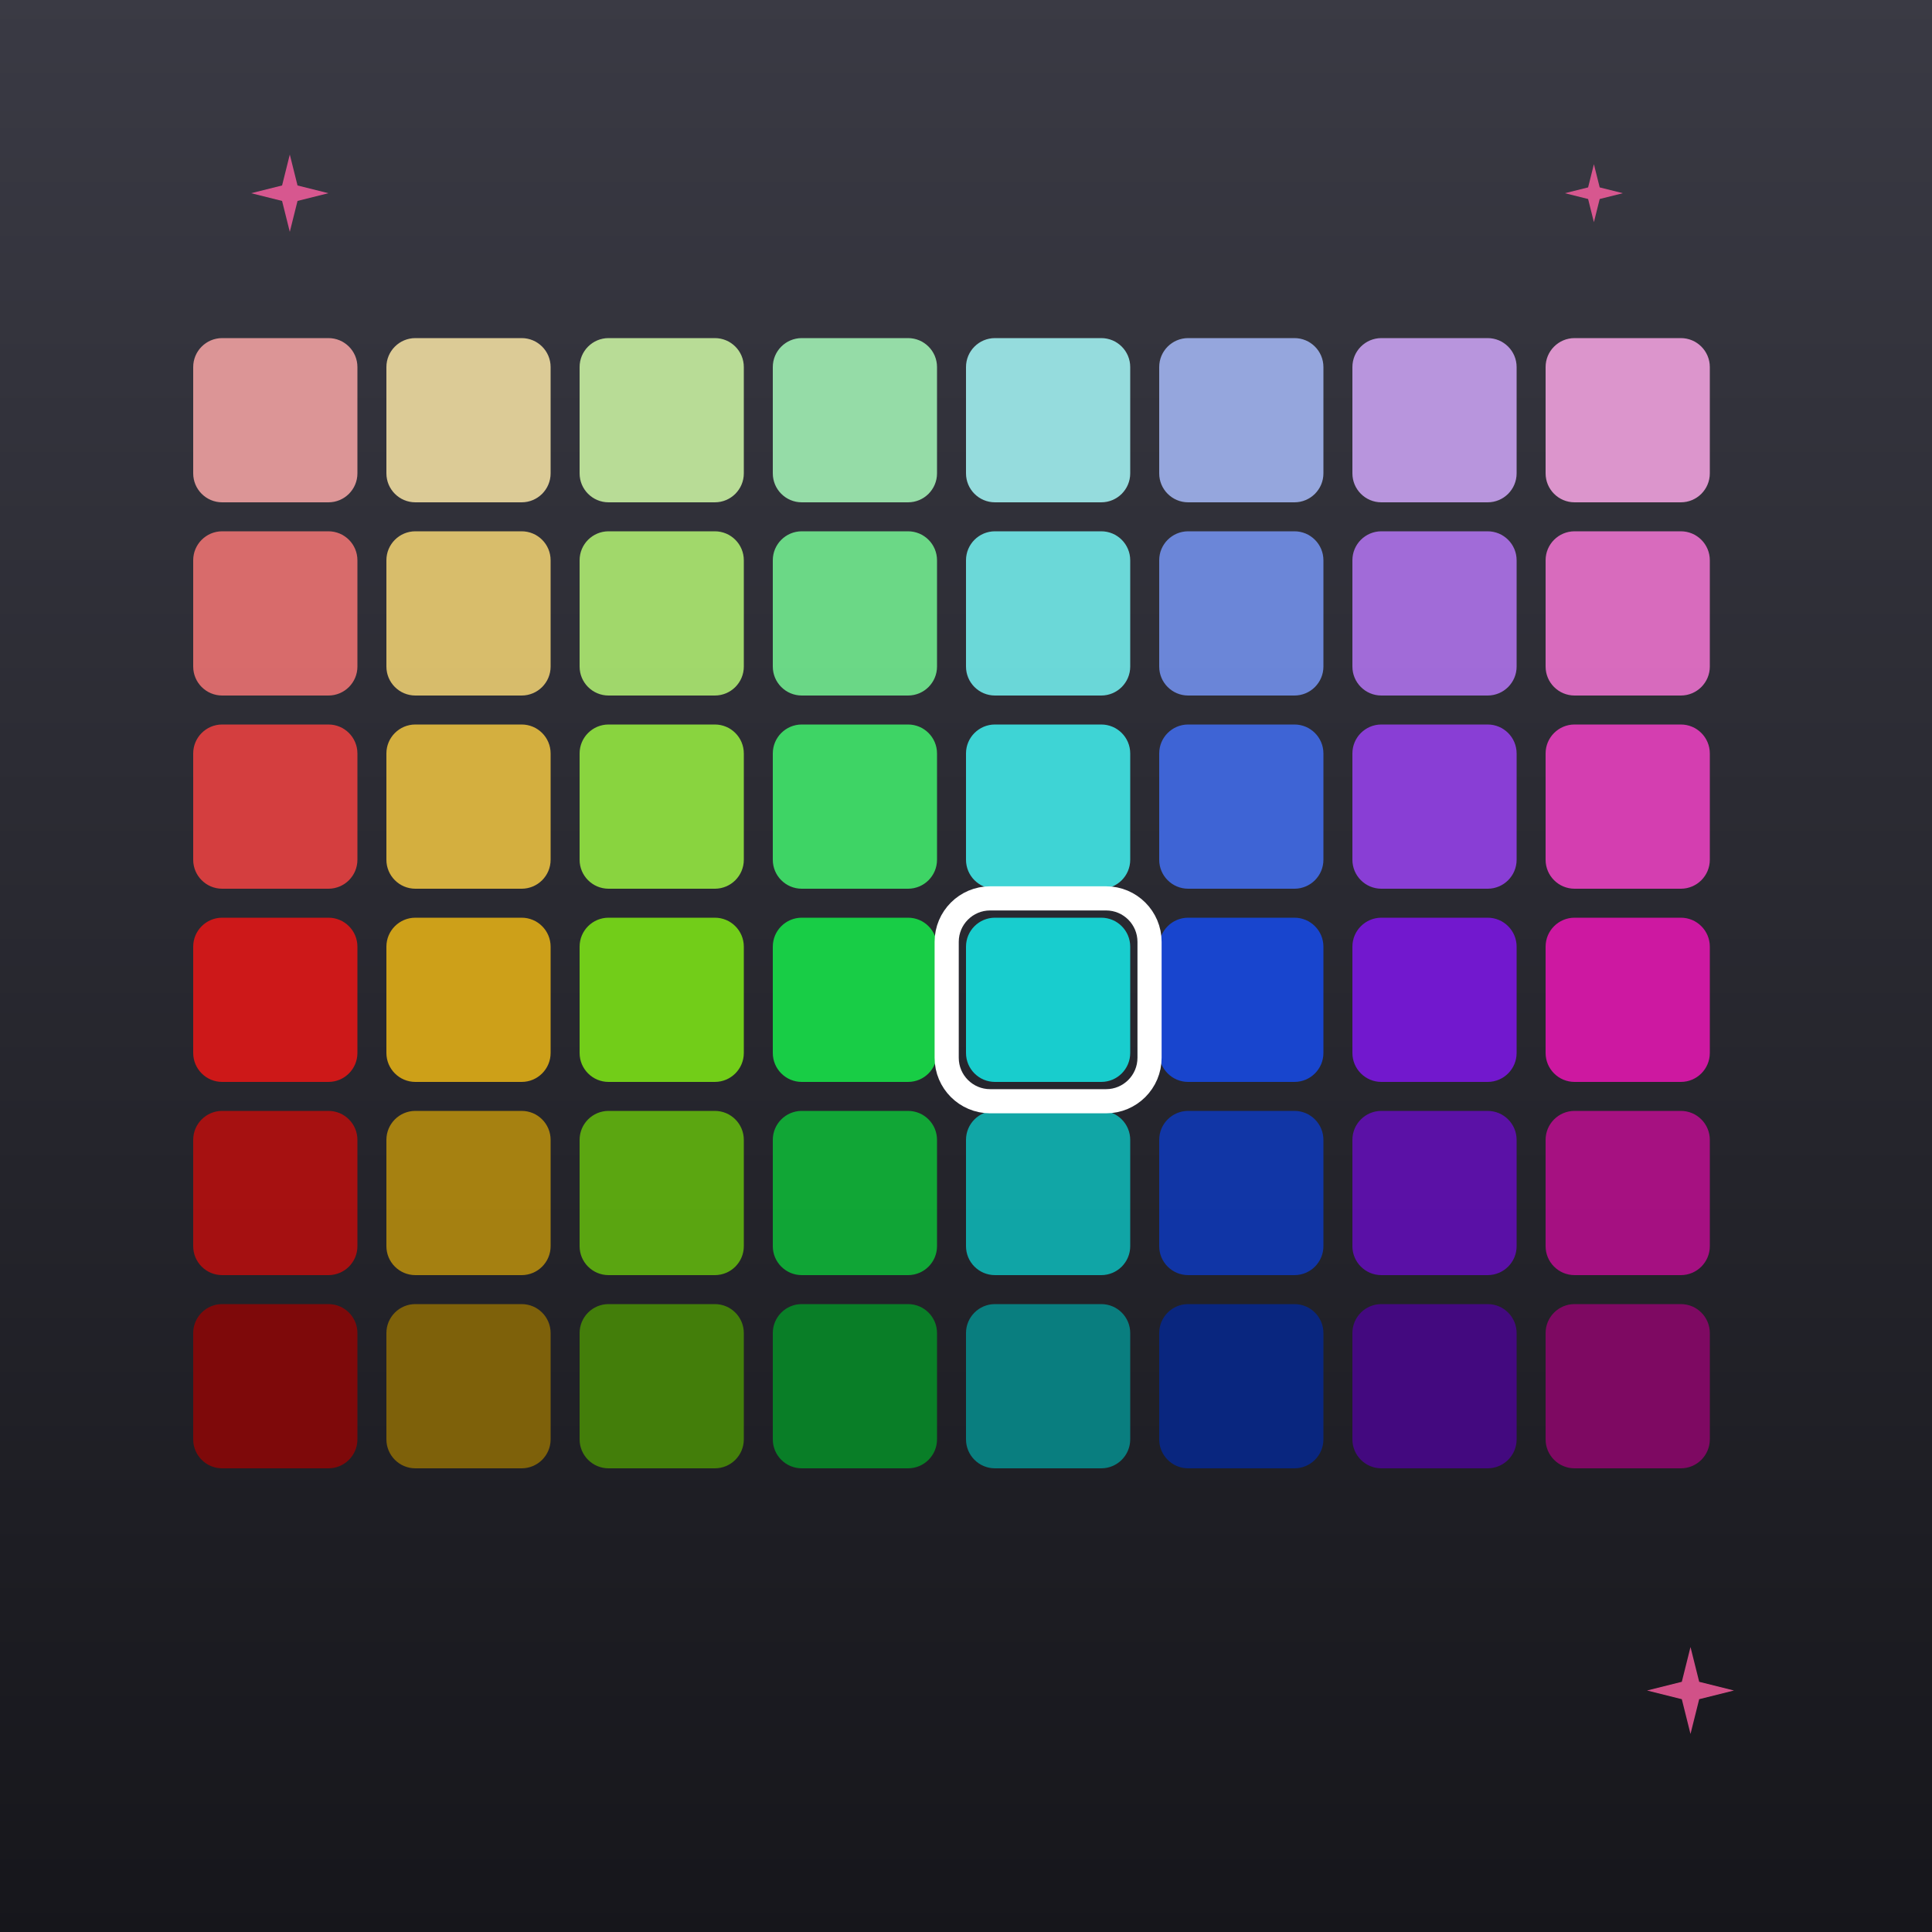
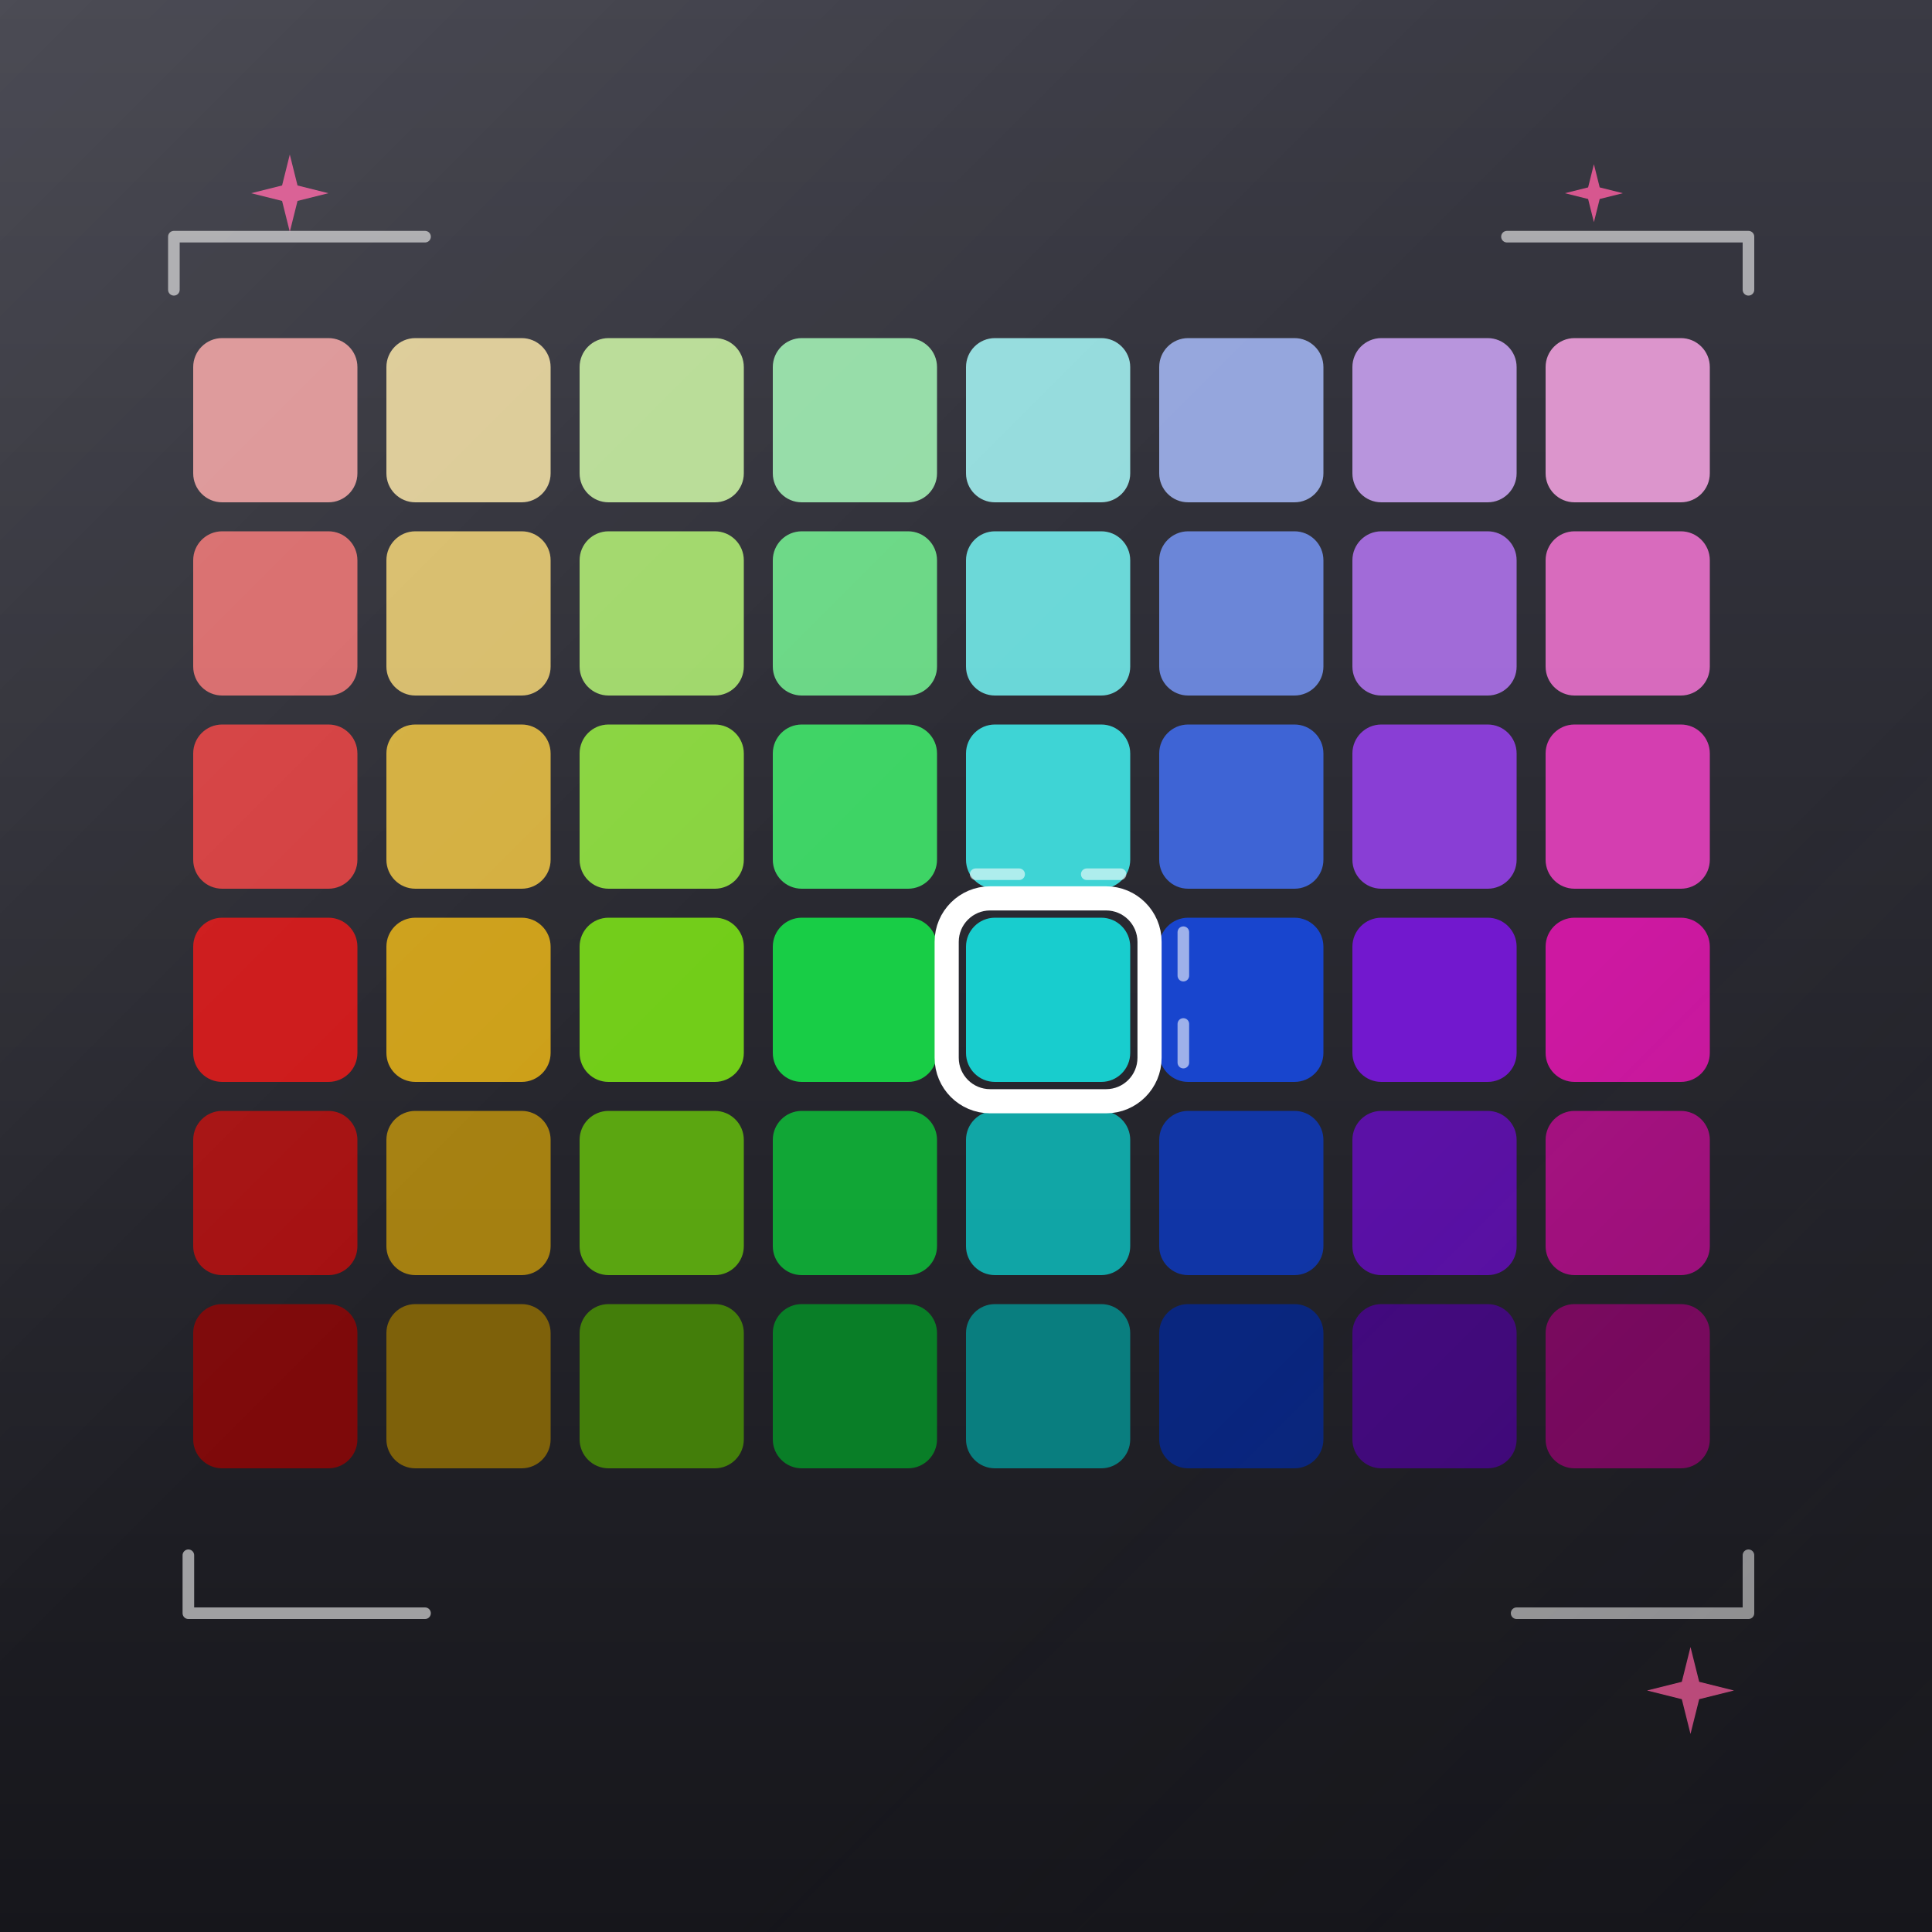
<svg xmlns="http://www.w3.org/2000/svg" viewBox="0 0 400 400" preserveAspectRatio="xMidYMid slice">
  <defs>
    <linearGradient id="wall" x1="0" y1="0" x2="0" y2="1">
      <stop offset="0" stop-color="#3a3a44" stop-opacity="1" />
      <stop offset="1" stop-color="#16161b" stop-opacity="1" />
    </linearGradient>
  </defs>
  <rect x="0" y="0" width="400" height="400" fill="url(#wall)" />
  <rect x="40" y="70" width="34" height="34" fill="hsl(0 70% 78%)" rx="6" opacity="0.9" />
  <rect x="40" y="110" width="34" height="34" fill="hsl(0 74% 68%)" rx="6" opacity="0.9" />
  <rect x="40" y="150" width="34" height="34" fill="hsl(0 78% 58%)" rx="6" opacity="0.9" />
  <rect x="40" y="190" width="34" height="34" fill="hsl(0 82% 48%)" rx="6" opacity="0.9" />
  <rect x="40" y="230" width="34" height="34" fill="hsl(0 86% 38%)" rx="6" opacity="0.9" />
  <rect x="40" y="270" width="34" height="34" fill="hsl(0 90% 28%)" rx="6" opacity="0.9" />
  <rect x="80" y="70" width="34" height="34" fill="hsl(45 70% 78%)" rx="6" opacity="0.9" />
  <rect x="80" y="110" width="34" height="34" fill="hsl(45 74% 68%)" rx="6" opacity="0.9" />
  <rect x="80" y="150" width="34" height="34" fill="hsl(45 78% 58%)" rx="6" opacity="0.9" />
  <rect x="80" y="190" width="34" height="34" fill="hsl(45 82% 48%)" rx="6" opacity="0.9" />
  <rect x="80" y="230" width="34" height="34" fill="hsl(45 86% 38%)" rx="6" opacity="0.9" />
  <rect x="80" y="270" width="34" height="34" fill="hsl(45 90% 28%)" rx="6" opacity="0.9" />
  <rect x="120" y="70" width="34" height="34" fill="hsl(90 70% 78%)" rx="6" opacity="0.9" />
  <rect x="120" y="110" width="34" height="34" fill="hsl(90 74% 68%)" rx="6" opacity="0.9" />
  <rect x="120" y="150" width="34" height="34" fill="hsl(90 78% 58%)" rx="6" opacity="0.9" />
  <rect x="120" y="190" width="34" height="34" fill="hsl(90 82% 48%)" rx="6" opacity="0.9" />
  <rect x="120" y="230" width="34" height="34" fill="hsl(90 86% 38%)" rx="6" opacity="0.9" />
  <rect x="120" y="270" width="34" height="34" fill="hsl(90 90% 28%)" rx="6" opacity="0.9" />
  <rect x="160" y="70" width="34" height="34" fill="hsl(135 70% 78%)" rx="6" opacity="0.9" />
  <rect x="160" y="110" width="34" height="34" fill="hsl(135 74% 68%)" rx="6" opacity="0.9" />
  <rect x="160" y="150" width="34" height="34" fill="hsl(135 78% 58%)" rx="6" opacity="0.9" />
  <rect x="160" y="190" width="34" height="34" fill="hsl(135 82% 48%)" rx="6" opacity="0.9" />
  <rect x="160" y="230" width="34" height="34" fill="hsl(135 86% 38%)" rx="6" opacity="0.9" />
  <rect x="160" y="270" width="34" height="34" fill="hsl(135 90% 28%)" rx="6" opacity="0.9" />
  <rect x="200" y="70" width="34" height="34" fill="hsl(180 70% 78%)" rx="6" opacity="0.9" />
  <rect x="200" y="110" width="34" height="34" fill="hsl(180 74% 68%)" rx="6" opacity="0.9" />
  <rect x="200" y="150" width="34" height="34" fill="hsl(180 78% 58%)" rx="6" opacity="0.9" />
  <rect x="200" y="190" width="34" height="34" fill="hsl(180 82% 48%)" rx="6" opacity="0.9" />
  <rect x="200" y="230" width="34" height="34" fill="hsl(180 86% 38%)" rx="6" opacity="0.9" />
  <rect x="200" y="270" width="34" height="34" fill="hsl(180 90% 28%)" rx="6" opacity="0.9" />
  <rect x="240" y="70" width="34" height="34" fill="hsl(225 70% 78%)" rx="6" opacity="0.9" />
  <rect x="240" y="110" width="34" height="34" fill="hsl(225 74% 68%)" rx="6" opacity="0.9" />
  <rect x="240" y="150" width="34" height="34" fill="hsl(225 78% 58%)" rx="6" opacity="0.9" />
  <rect x="240" y="190" width="34" height="34" fill="hsl(225 82% 48%)" rx="6" opacity="0.9" />
  <rect x="240" y="230" width="34" height="34" fill="hsl(225 86% 38%)" rx="6" opacity="0.9" />
  <rect x="240" y="270" width="34" height="34" fill="hsl(225 90% 28%)" rx="6" opacity="0.9" />
  <rect x="280" y="70" width="34" height="34" fill="hsl(270 70% 78%)" rx="6" opacity="0.9" />
  <rect x="280" y="110" width="34" height="34" fill="hsl(270 74% 68%)" rx="6" opacity="0.9" />
  <rect x="280" y="150" width="34" height="34" fill="hsl(270 78% 58%)" rx="6" opacity="0.9" />
  <rect x="280" y="190" width="34" height="34" fill="hsl(270 82% 48%)" rx="6" opacity="0.9" />
  <rect x="280" y="230" width="34" height="34" fill="hsl(270 86% 38%)" rx="6" opacity="0.9" />
  <rect x="280" y="270" width="34" height="34" fill="hsl(270 90% 28%)" rx="6" opacity="0.9" />
  <rect x="320" y="70" width="34" height="34" fill="hsl(315 70% 78%)" rx="6" opacity="0.9" />
  <rect x="320" y="110" width="34" height="34" fill="hsl(315 74% 68%)" rx="6" opacity="0.9" />
  <rect x="320" y="150" width="34" height="34" fill="hsl(315 78% 58%)" rx="6" opacity="0.9" />
  <rect x="320" y="190" width="34" height="34" fill="hsl(315 82% 48%)" rx="6" opacity="0.9" />
  <rect x="320" y="230" width="34" height="34" fill="hsl(315 86% 38%)" rx="6" opacity="0.9" />
  <rect x="320" y="270" width="34" height="34" fill="hsl(315 90% 28%)" rx="6" opacity="0.9" />
  <rect x="196" y="186" width="42" height="42" fill="none" rx="9" stroke="#ffffff" stroke-width="5" />
  <polygon points="60,32 61.6,38.4 68,40 61.6,41.6 60,48 58.4,41.6 52,40 58.4,38.4" fill="#ff5fa2" opacity="0.8" />
  <polygon points="350,341 351.8,348.2 359,350 351.8,351.8 350,359 348.2,351.8 341,350 348.2,348.2" fill="#ff5fa2" opacity="0.8" />
  <polygon points="330,34 331.2,38.8 336,40 331.2,41.2 330,46 328.8,41.2 324,40 328.8,38.8" fill="#ff5fa2" opacity="0.8" />
+   <path d="M36 60V49h52m224 0h50v11 M39 322v12h49m226 0h48v-12 M202 181h9m14 0h7 M245 193v9m0 10v8" fill="none" stroke="#ffffff" stroke-width="2.4" stroke-linecap="round" stroke-linejoin="round" opacity="0.58" />
+   <defs>
+     <linearGradient id="print-wash" x1="0" y1="0" x2="1" y2="1">
+       <stop offset="0" stop-color="#ffffff" stop-opacity="0.09" />
+       <stop offset="0.44" stop-color="#ffffff" stop-opacity="0" />
+       <stop offset="0.66" stop-color="#16161b" stop-opacity="0" />
+       <stop offset="1" stop-color="#16161b" stop-opacity="0.2" />
+     </linearGradient>
+   </defs>
+   <rect x="0" y="0" width="400" height="400" fill="url(#print-wash)" />
</svg>
